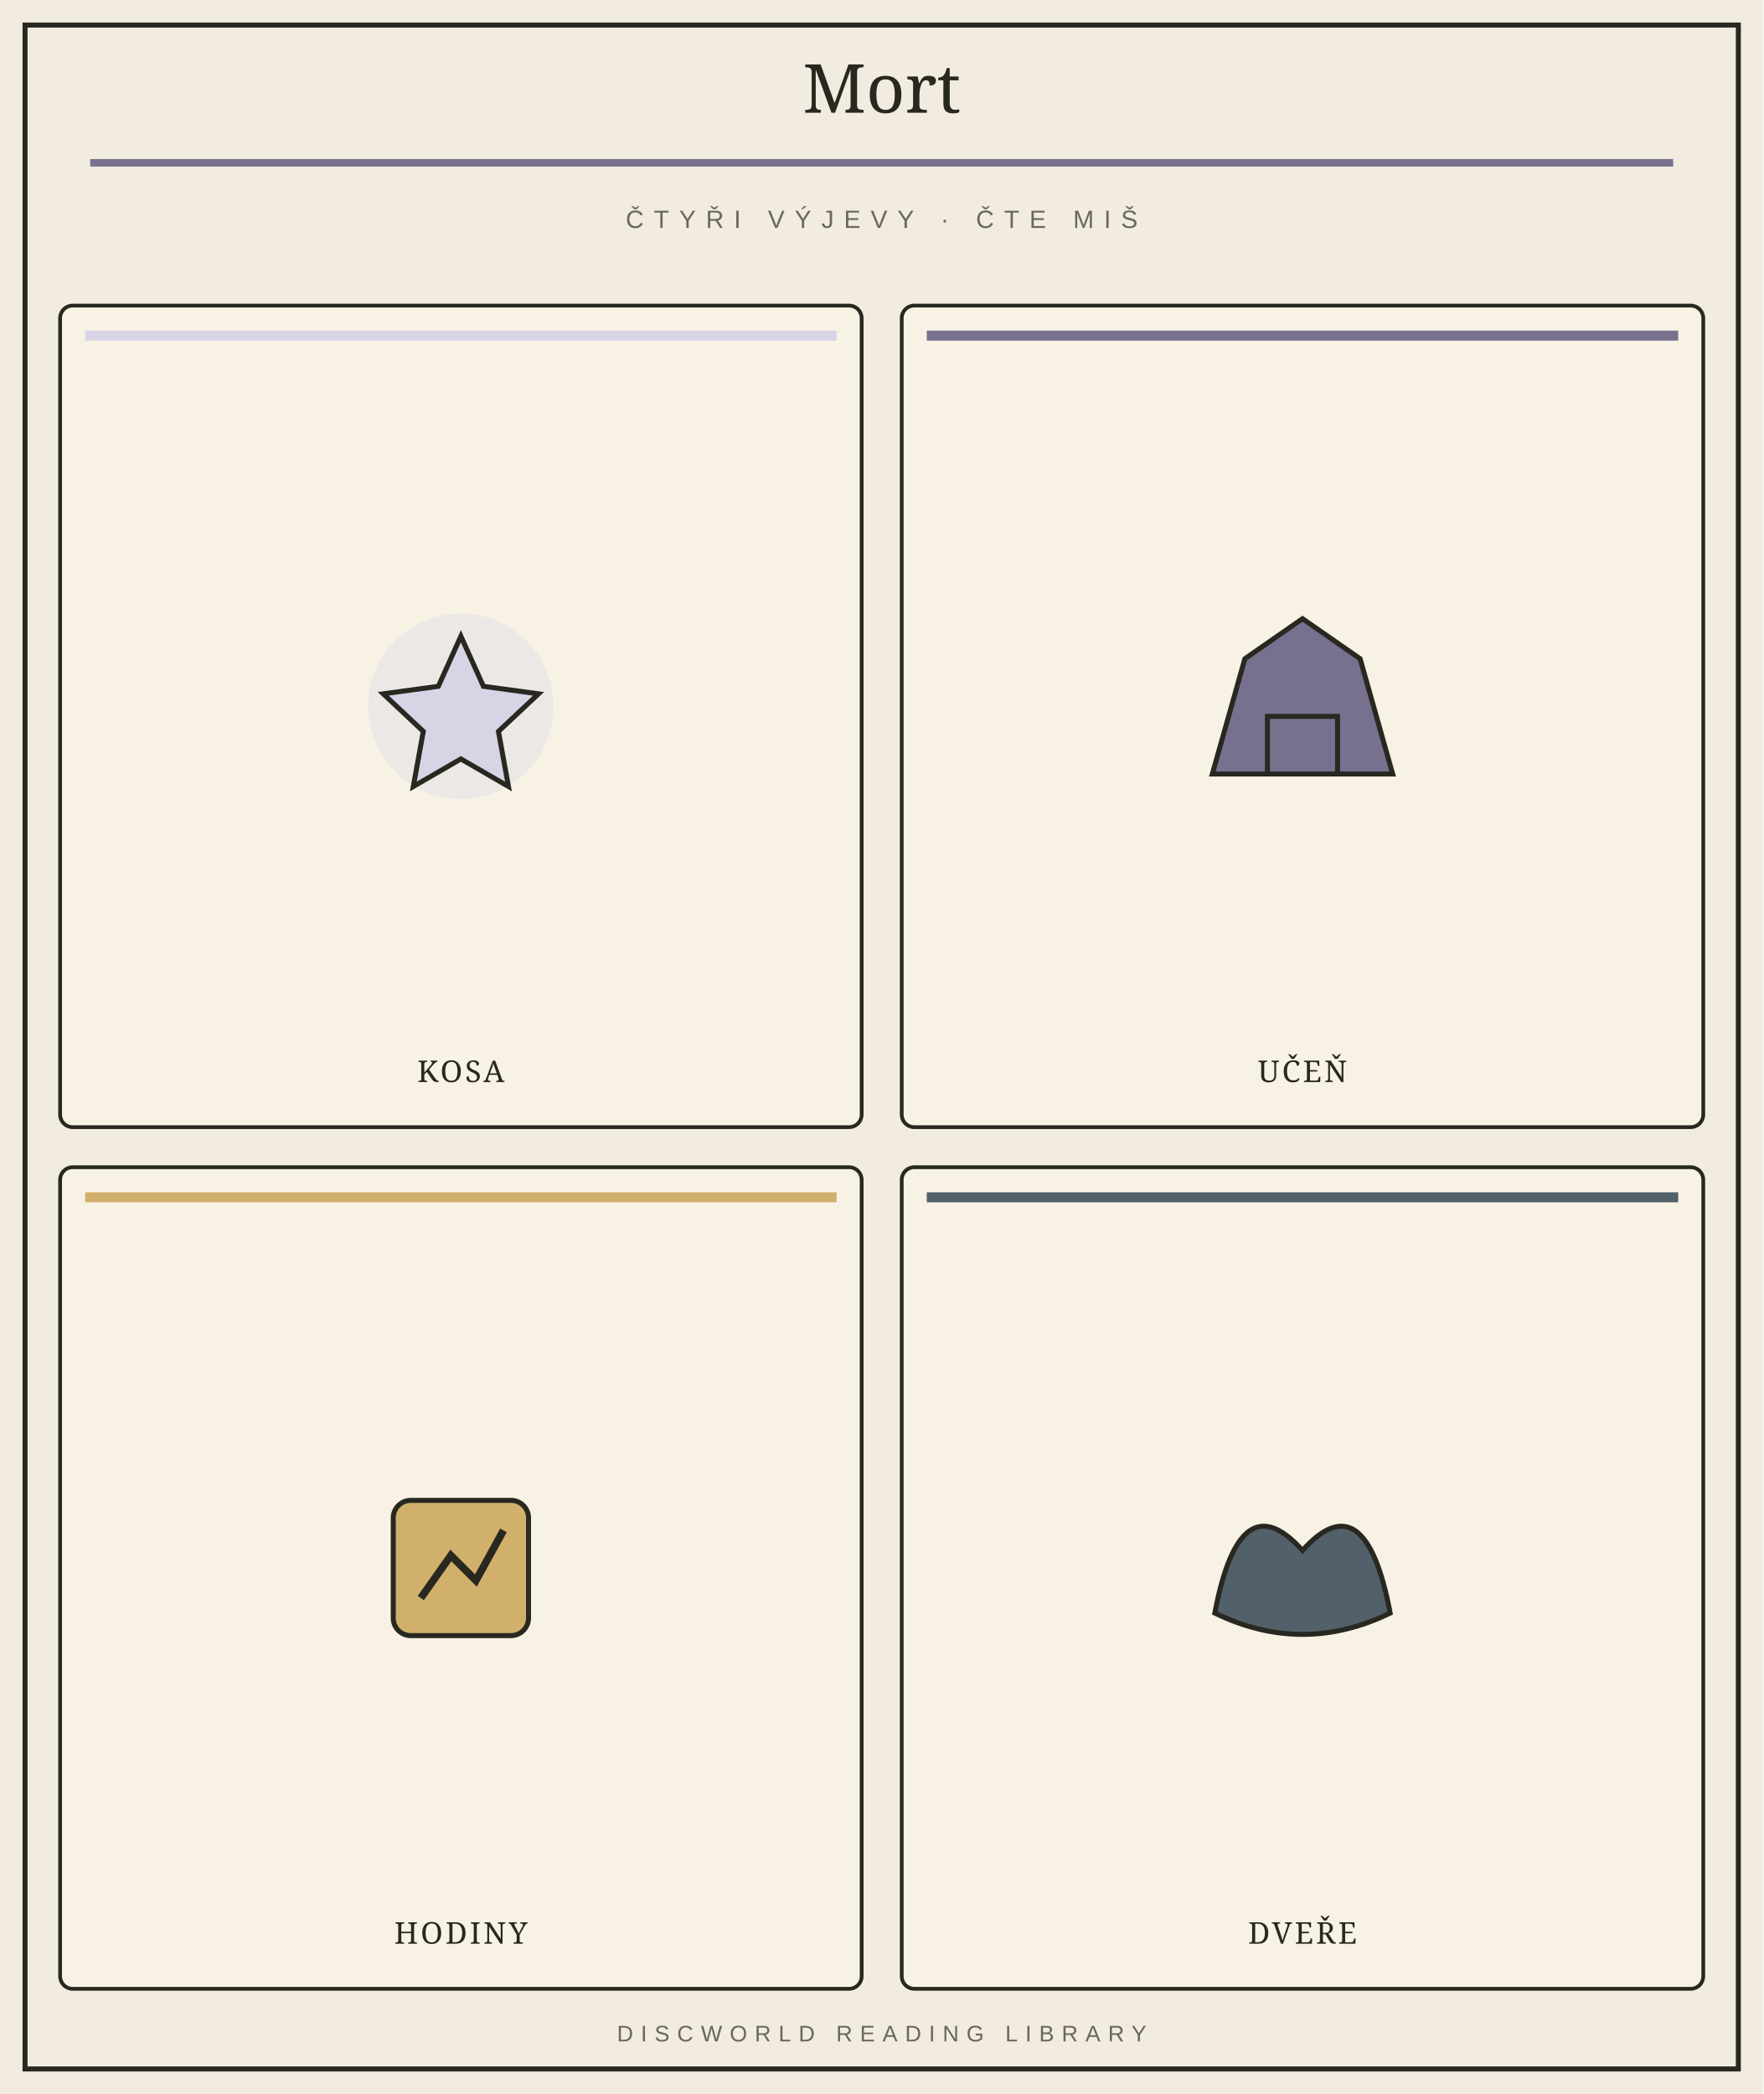
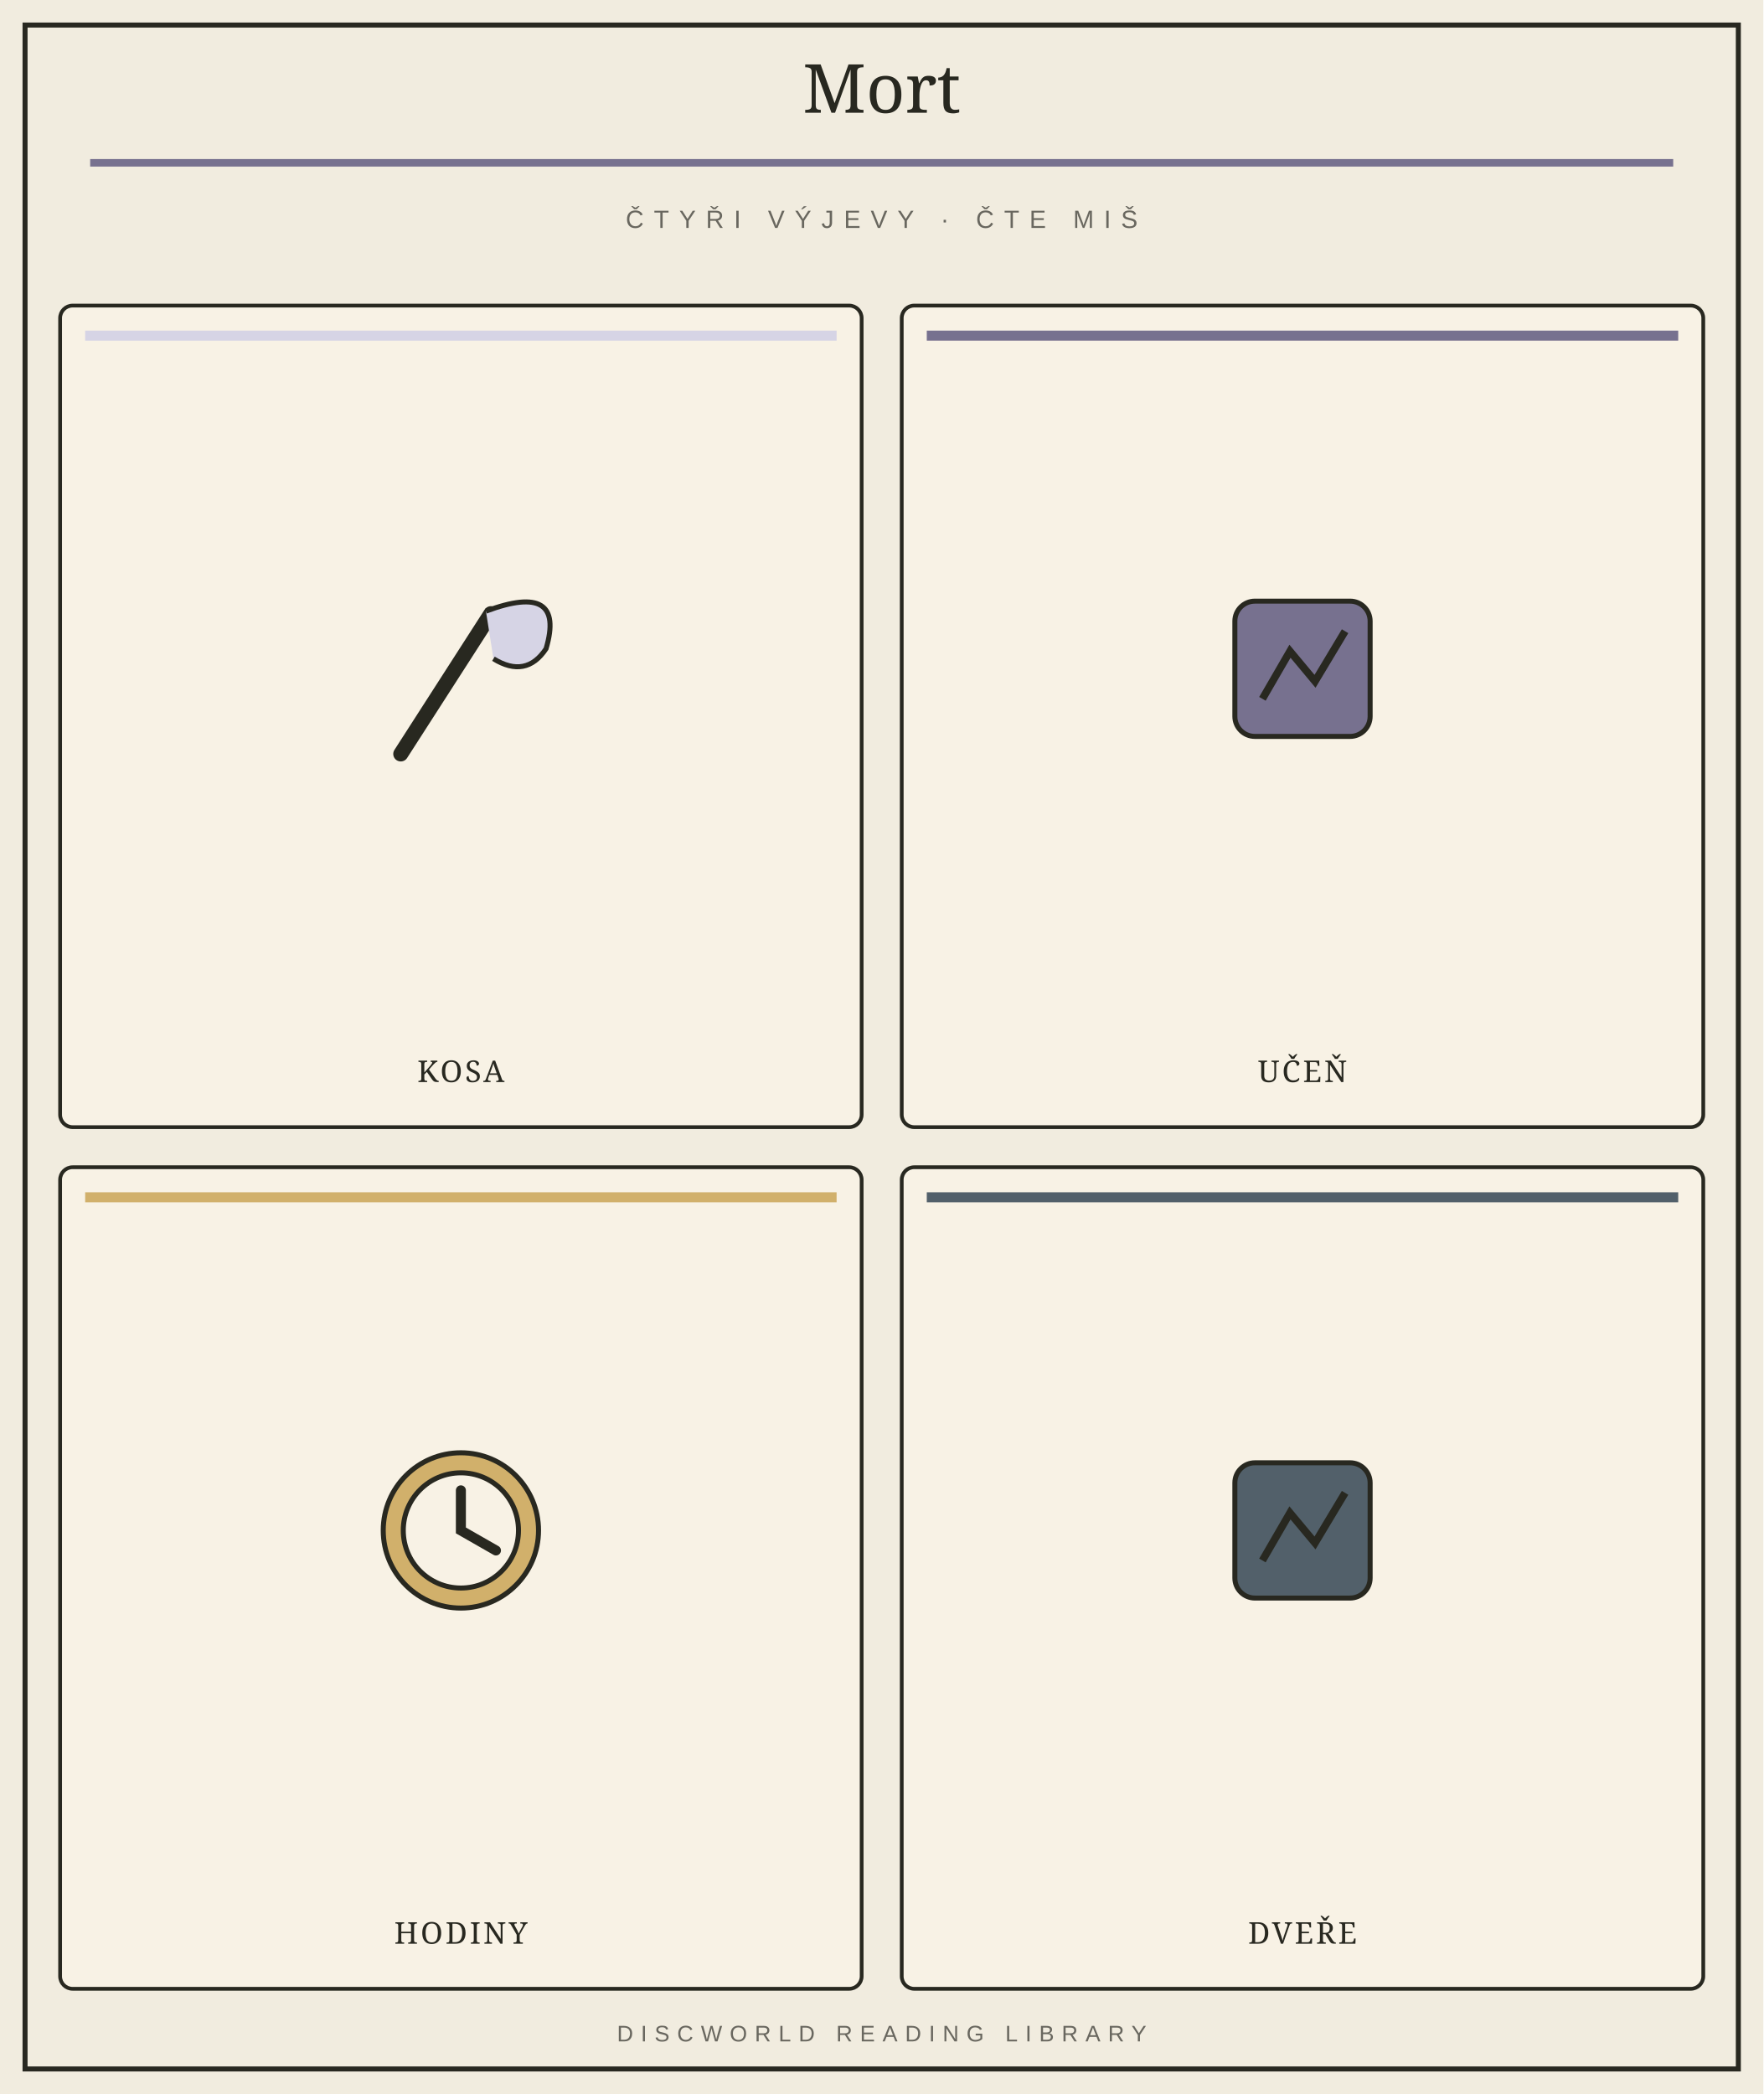
<svg xmlns="http://www.w3.org/2000/svg" viewBox="0 0 704 836" role="img" aria-labelledby="t d">
  <rect width="704" height="836" fill="#f1ecdf" />
  <rect x="10" y="10" width="684" height="816" fill="none" stroke="#282820" stroke-width="2" />
  <text x="352" y="45" text-anchor="middle" font-family="Georgia,serif" font-size="27" fill="#282820">Mort</text>
  <path d="M36 65H668" stroke="#77718f" stroke-width="3" />
  <text x="352" y="91" text-anchor="middle" font-family="Arial,sans-serif" font-size="10" letter-spacing="4" fill="#69675f">ČTYŘI VÝJEVY · ČTE MIŠ</text>
  <g>
    <rect x="24" y="122" width="320" height="328" rx="5" fill="#f8f2e5" stroke="#282820" stroke-width="1.5" />
    <path d="M34 134H334" stroke="#d6d4e5" stroke-width="4" />
-     <circle cx="184" cy="282" r="37" fill="#d6d4e5" opacity=".35" />
-     <path d="M184 254 l9 20 22 3 -16 15 4 22 -19 -11 -19 11 4 -22 -16 -15 22 -3z" fill="#d6d4e5" stroke="#282820" stroke-width="2" />
+     <path d="M160 301L196 245" stroke="#282820" stroke-width="6" stroke-linecap="round" />
+     <path d="M194 244Q226 232 218 259Q210 271 197 263" fill="#d6d4e5" stroke="#282820" stroke-width="2" />
    <text x="184" y="432" text-anchor="middle" font-family="Georgia,serif" font-size="12" letter-spacing="1" fill="#282820">KOSA</text>
  </g>
  <g>
    <rect x="360" y="122" width="320" height="328" rx="5" fill="#f8f2e5" stroke="#282820" stroke-width="1.5" />
    <path d="M370 134H670" stroke="#77718f" stroke-width="4" />
-     <path d="M484 309 L497 263 L520 247 L543 263 L556 309Z" fill="#77718f" stroke="#282820" stroke-width="2" />
-     <path d="M506 309V286H534V309" fill="none" stroke="#282820" stroke-width="2" />
+     <rect x="493" y="240" width="54" height="54" rx="8" fill="#77718f" stroke="#282820" stroke-width="2" />
+     <path d="M504 279L515 260L525 272L537 252" fill="none" stroke="#282820" stroke-width="3" />
    <text x="520" y="432" text-anchor="middle" font-family="Georgia,serif" font-size="12" letter-spacing="1" fill="#282820">UČEŇ</text>
  </g>
  <g>
    <rect x="24" y="466" width="320" height="328" rx="5" fill="#f8f2e5" stroke="#282820" stroke-width="1.5" />
    <path d="M34 478H334" stroke="#d1b06b" stroke-width="4" />
-     <rect x="157" y="599" width="54" height="54" rx="7" fill="#d1b06b" stroke="#282820" stroke-width="2" />
-     <path d="M168 638 L180 621 L190 631 L201 611" fill="none" stroke="#282820" stroke-width="3" />
+     <circle cx="184" cy="611" r="31" fill="#d1b06b" stroke="#282820" stroke-width="2" />
+     <circle cx="184" cy="611" r="23" fill="#f8f2e5" stroke="#282820" stroke-width="2" />
+     <path d="M184 595V611L198 619" fill="none" stroke="#282820" stroke-width="4" stroke-linecap="round" />
    <text x="184" y="776" text-anchor="middle" font-family="Georgia,serif" font-size="12" letter-spacing="1" fill="#282820">HODINY</text>
  </g>
  <g>
    <rect x="360" y="466" width="320" height="328" rx="5" fill="#f8f2e5" stroke="#282820" stroke-width="1.5" />
    <path d="M370 478H670" stroke="#52606a" stroke-width="4" />
-     <path d="M485 644 Q495 591 520 619 Q545 591 555 644 Q520 661 485 644Z" fill="#52606a" stroke="#282820" stroke-width="2" />
+     <rect x="493" y="584" width="54" height="54" rx="8" fill="#52606a" stroke="#282820" stroke-width="2" />
+     <path d="M504 623L515 604L525 616L537 596" fill="none" stroke="#282820" stroke-width="3" />
    <text x="520" y="776" text-anchor="middle" font-family="Georgia,serif" font-size="12" letter-spacing="1" fill="#282820">DVEŘE</text>
  </g>
  <text x="352" y="815" text-anchor="middle" font-family="Arial,sans-serif" font-size="9" letter-spacing="3" fill="#69675f">DISCWORLD READING LIBRARY</text>
</svg>
